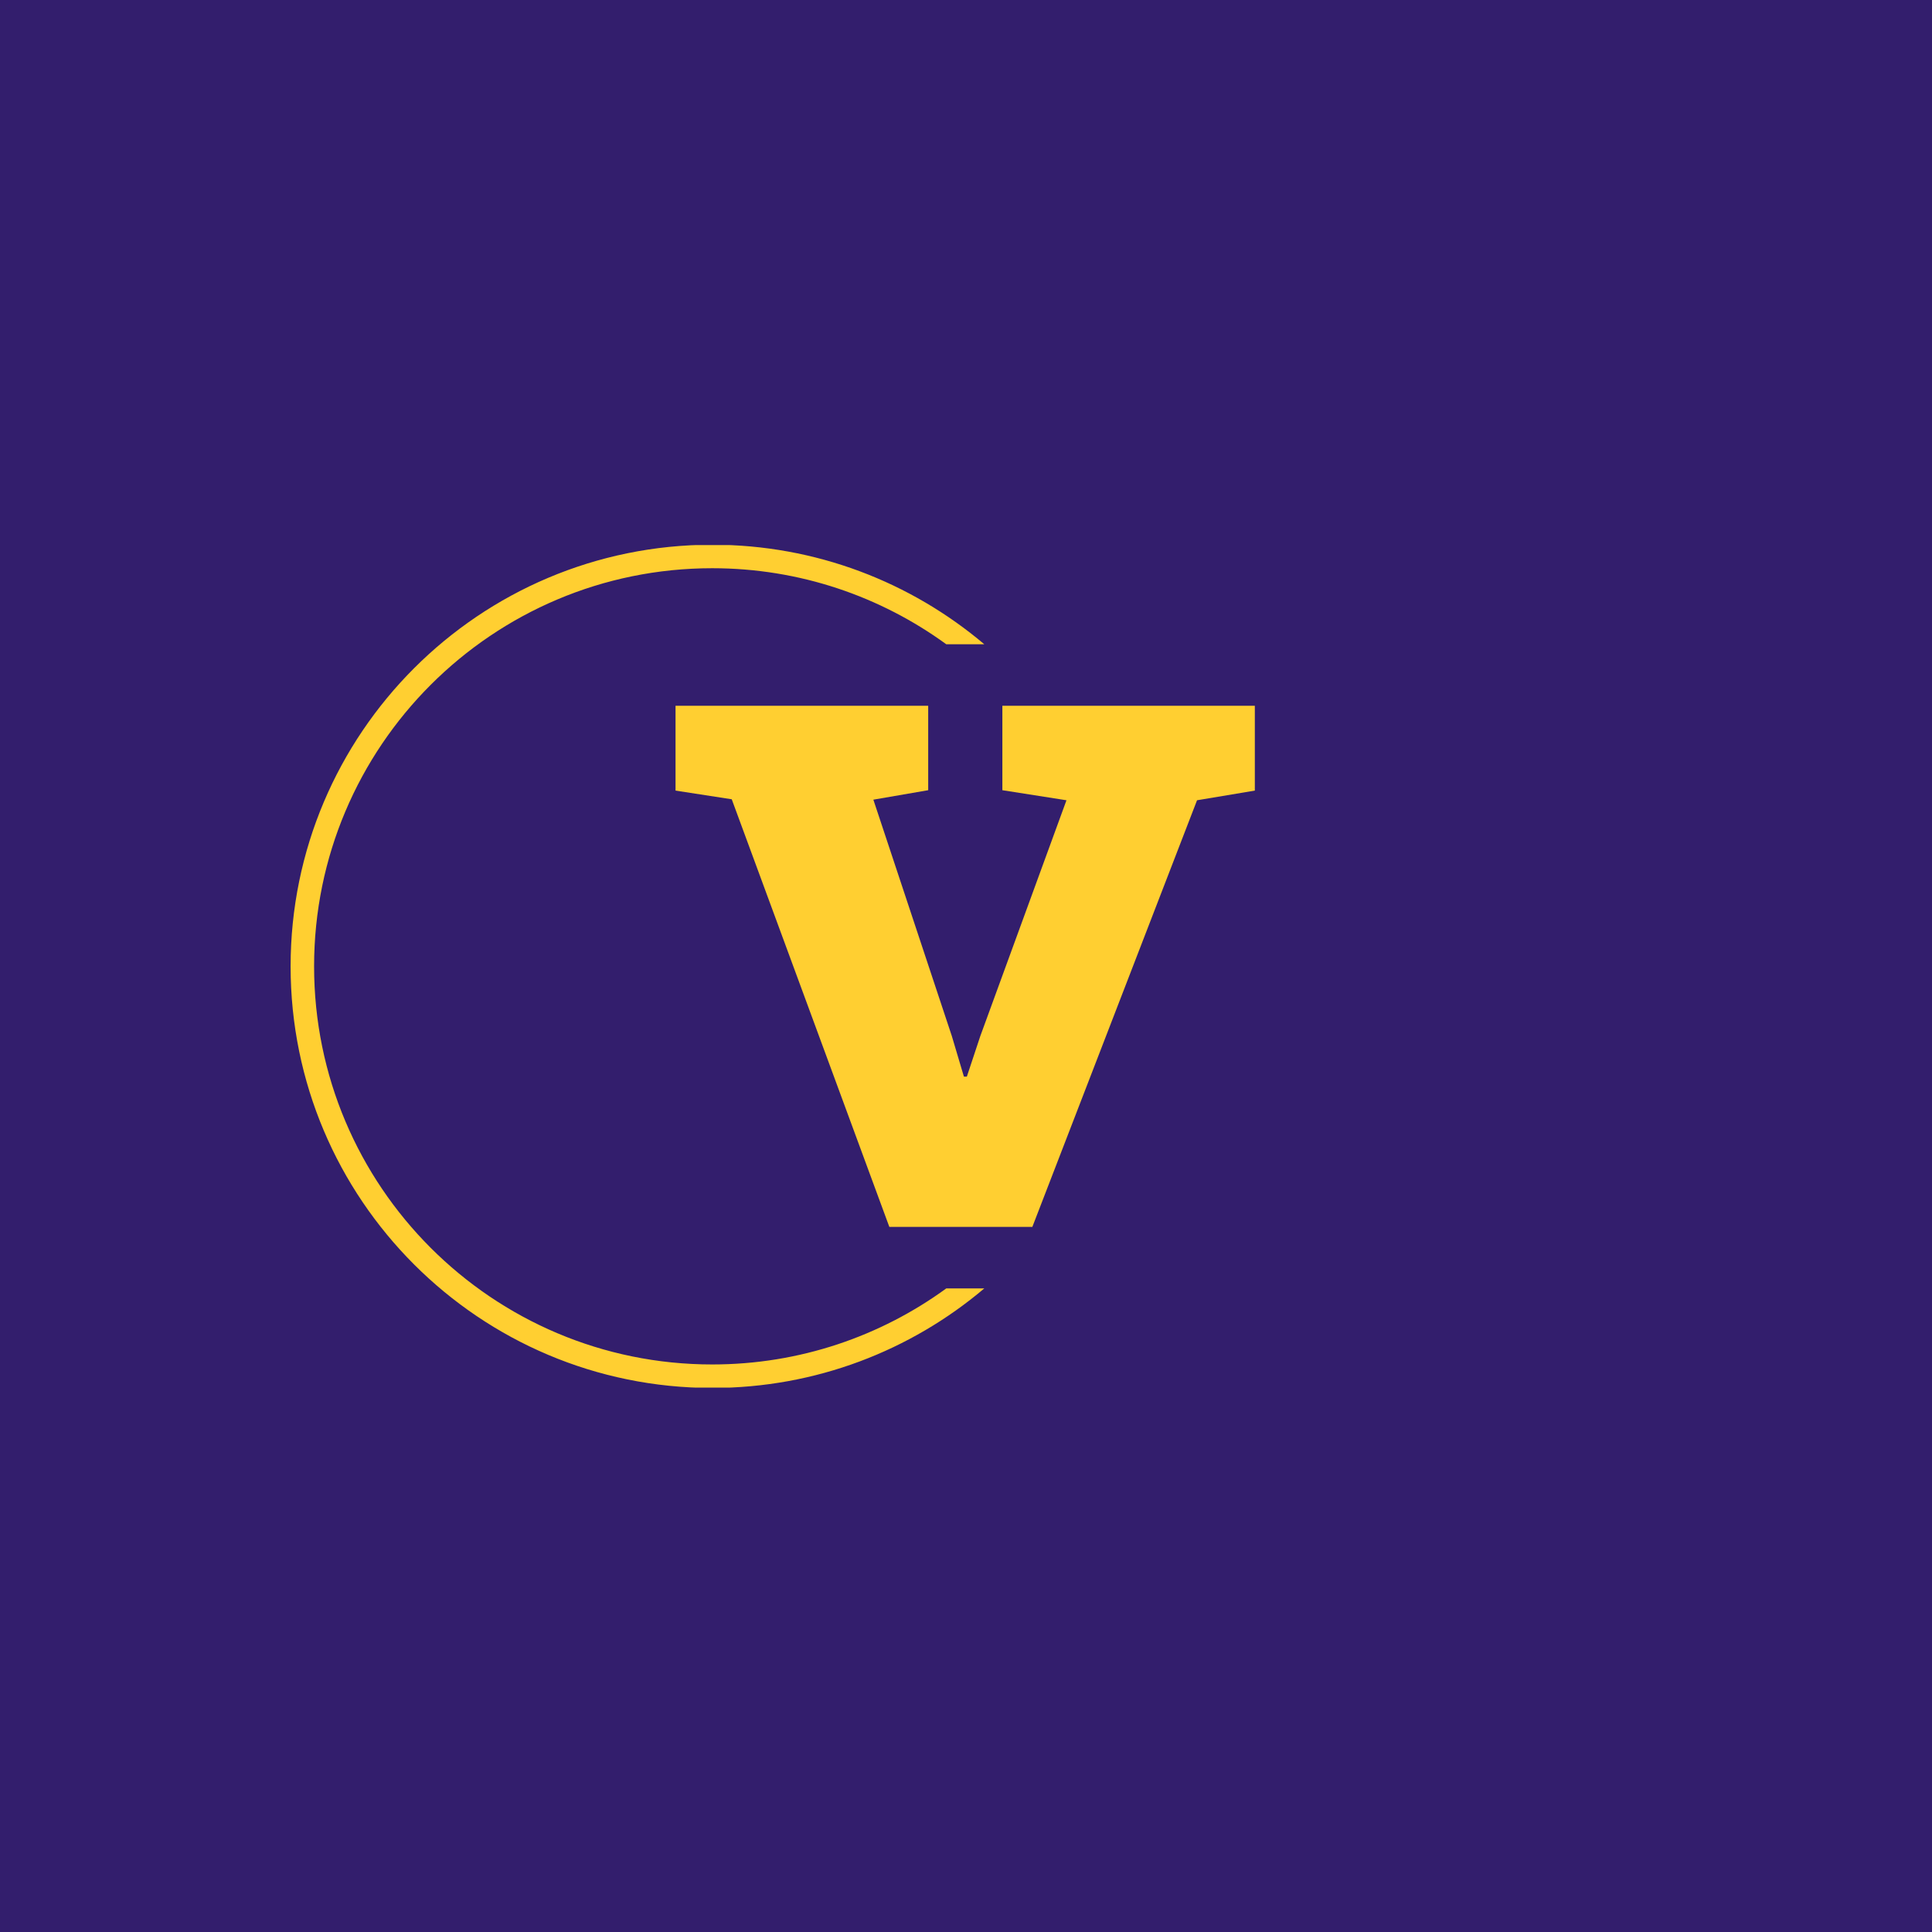
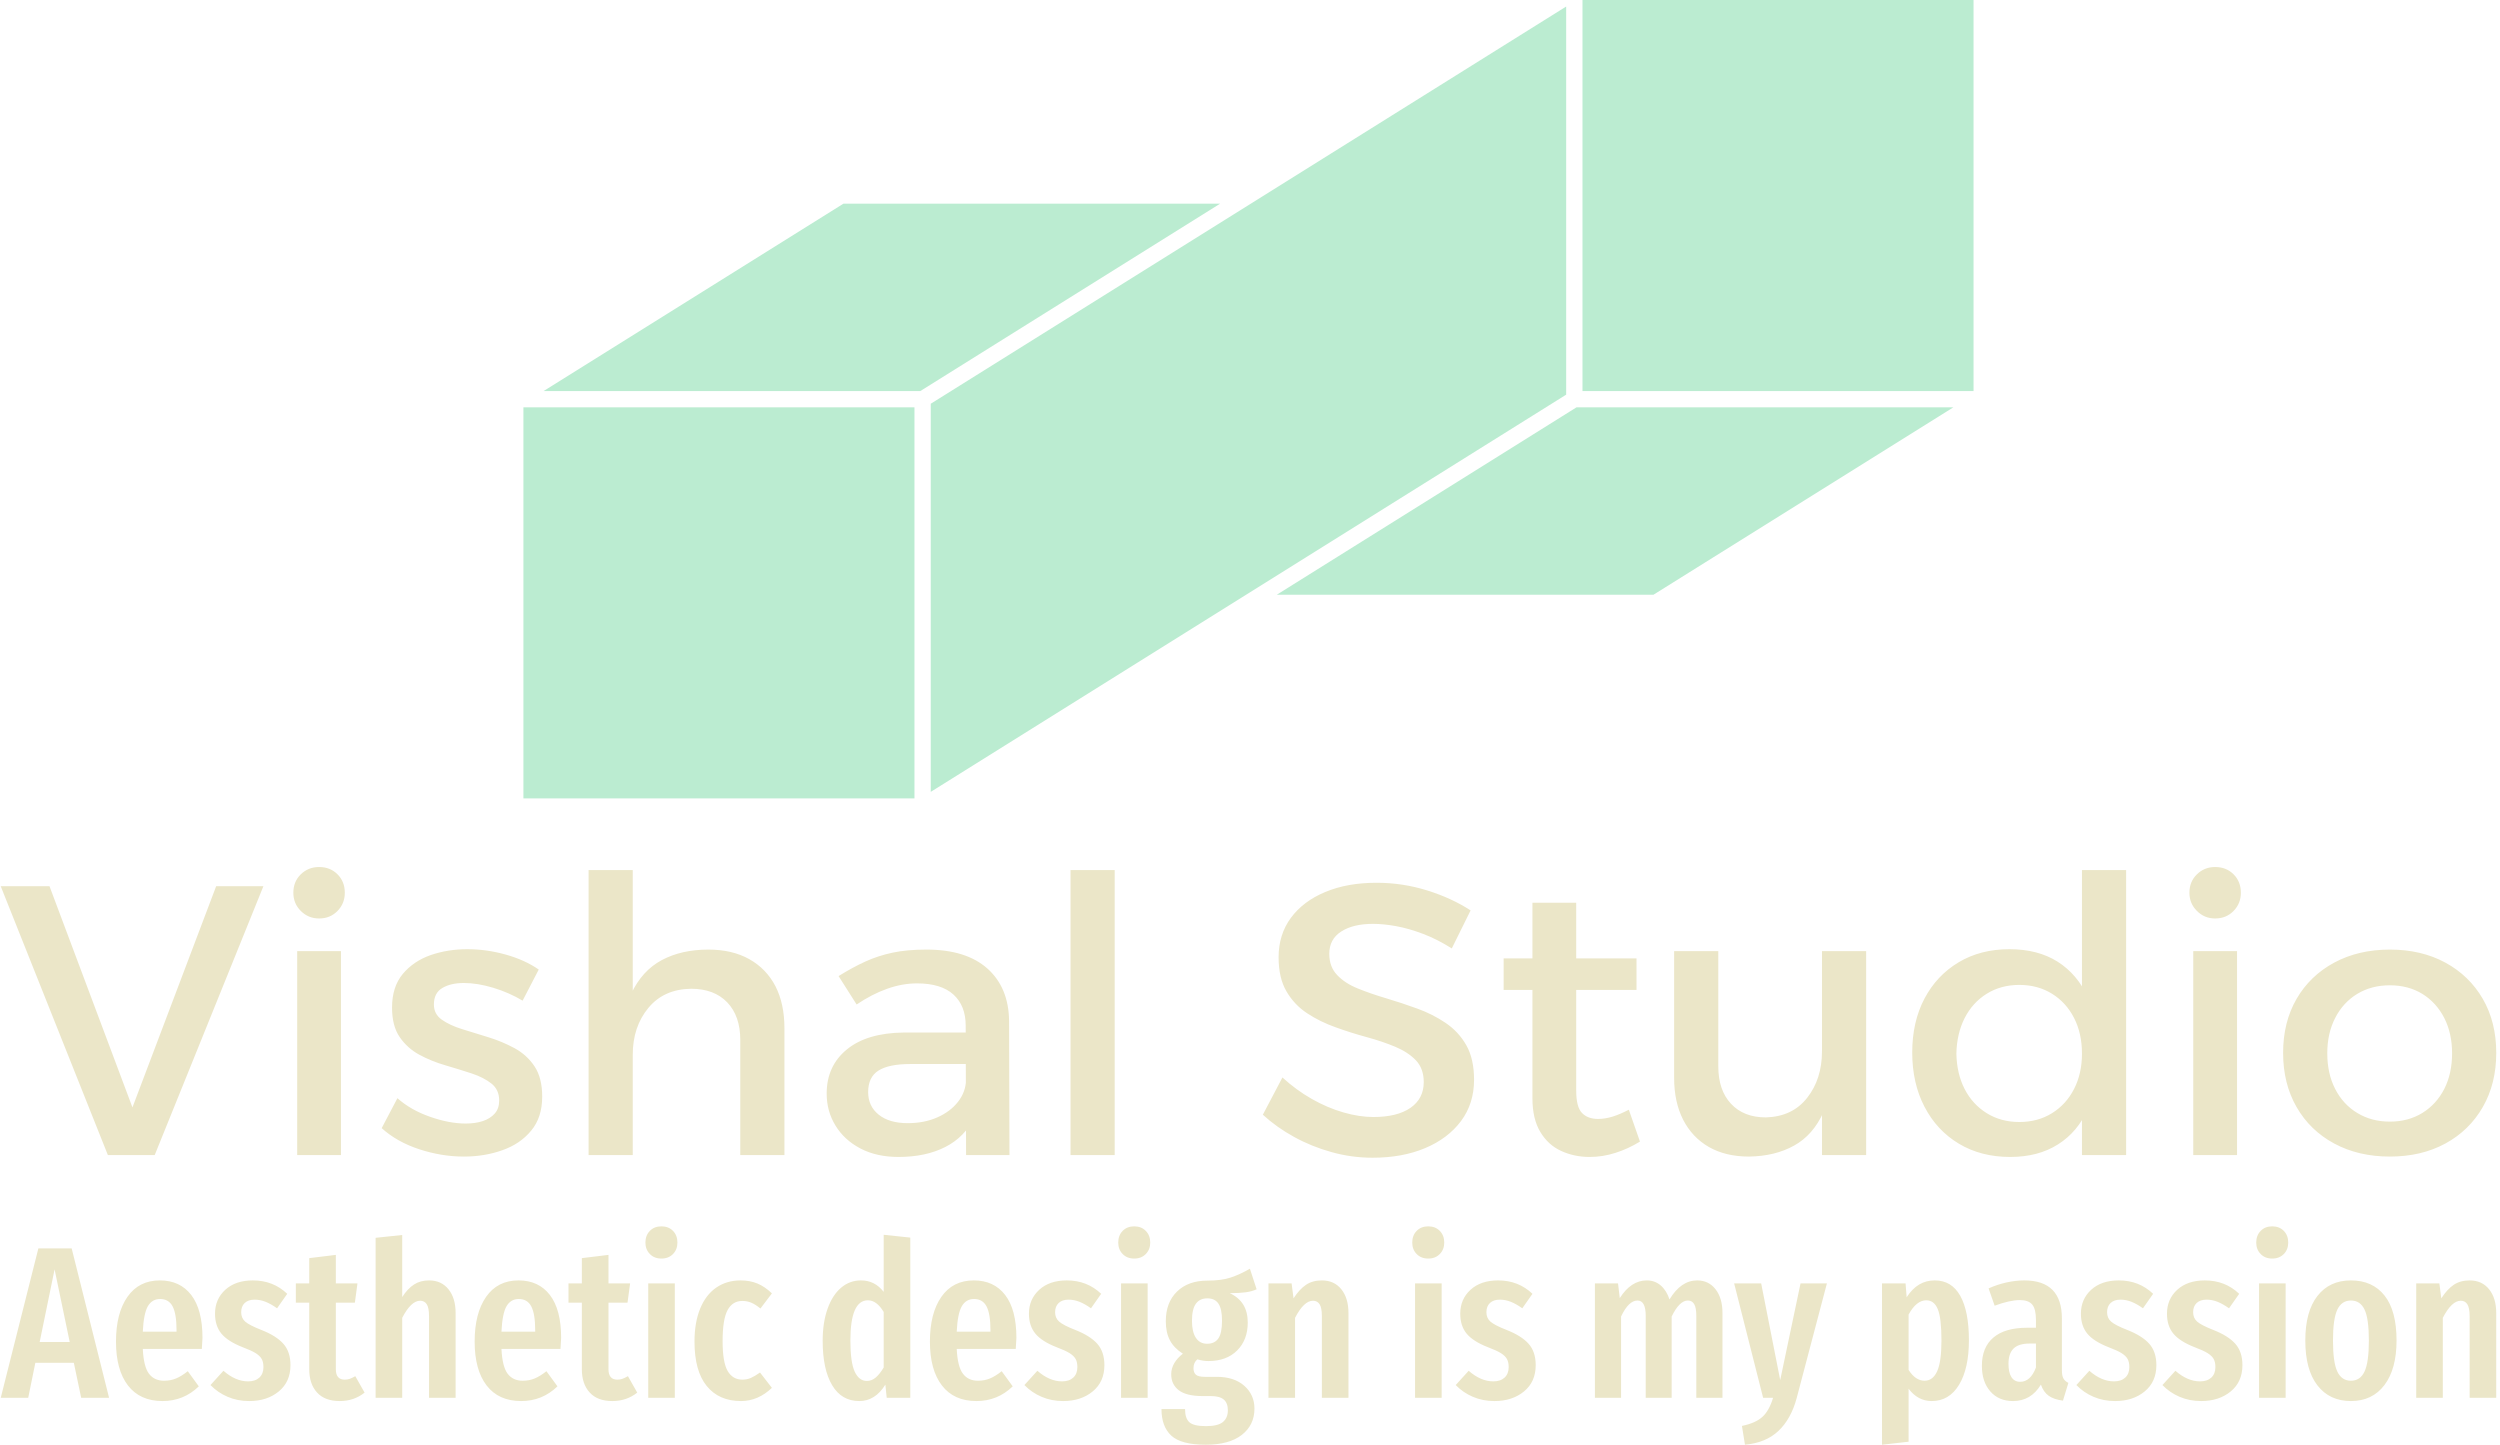
- <svg xmlns="http://www.w3.org/2000/svg" version="1.1" width="1000" height="1000" viewBox="0 0 1000 1000">
-   <rect width="1000" height="1000" fill="#331e6d" />
-   <g transform="matrix(0.7,0,0,0.7,149.5758,282.1266)">
-     <svg viewBox="0 0 396 247" data-background-color="#331e6d" preserveAspectRatio="xMidYMid meet" height="623" width="1000">
-       <g id="tight-bounds" transform="matrix(1,0,0,1,0.24,-0.1)">
-         <svg viewBox="0 0 395.52 247.2" height="247.2" width="395.52">
+ <svg xmlns="http://www.w3.org/2000/svg" version="1.1" width="1500" height="867" viewBox="0 0 1500 867">
+   <g transform="matrix(1,0,0,1,-0.9090909,-0.08227423)">
+     <svg viewBox="0 0 396 229" data-background-color="#561f01" preserveAspectRatio="xMidYMid meet" height="867" width="1500">
+       <g id="tight-bounds" transform="matrix(1,0,0,1,0.24,0.02173103)">
+         <svg viewBox="0 0 395.52 228.957" height="228.957" width="395.52">
          <g>
-             <svg />
-           </g>
-           <g>
-             <svg viewBox="0 0 395.52 247.2" height="247.2" width="395.52">
-               <g transform="matrix(1,0,0,1,112.8331,47.2152)">
-                 <svg viewBox="0 0 169.854 152.77" height="152.77" width="169.854">
-                   <g>
-                     <svg viewBox="0 0 169.854 152.77" height="152.77" width="169.854">
+             <svg viewBox="0 0 395.52 228.957" height="228.957" width="395.52">
+               <g transform="matrix(1,0,0,1,0,137.403)">
+                 <svg viewBox="0 0 395.52 91.554" height="91.554" width="395.52">
+                   <g id="textblocktransform">
+                     <svg viewBox="0 0 395.52 91.554" height="91.554" width="395.52" id="textblock">
                      <g>
-                         <svg viewBox="0 0 169.854 152.77" height="152.77" width="169.854">
-                           <g>
-                             <svg viewBox="0 0 169.854 152.77" height="152.77" width="169.854">
-                               <g id="textblocktransform">
-                                 <svg viewBox="0 0 169.854 152.77" height="152.77" width="169.854" id="textblock">
-                                   <g>
-                                     <svg viewBox="0 0 169.854 152.77" height="152.77" width="169.854">
-                                       <g transform="matrix(1,0,0,1,0,0)">
-                                         <svg width="169.854" viewBox="0.54 -26.42 29.37 26.42" height="152.77" data-palette-color="#ffcf31">
-                                           <path d="M18.63 0L11.38 0 3.39-21.68 0.54-22.12 0.54-26.42 13.35-26.42 13.35-22.14 10.57-21.66 14.55-9.67 15.16-7.62 15.31-7.62 15.99-9.67 20.36-21.63 17.11-22.14 17.11-26.42 29.91-26.42 29.91-22.12 26.98-21.63 18.63 0Z" opacity="1" transform="matrix(1,0,0,1,0,0)" fill="#ffcf31" class="undefined-text-0" data-fill-palette-color="primary" id="text-0" />
-                                         </svg>
-                                       </g>
-                                     </svg>
-                                   </g>
-                                 </svg>
-                               </g>
+                         <svg viewBox="0 0 395.52 46.07" height="46.07" width="395.52">
+                           <g transform="matrix(1,0,0,1,0,0)">
+                             <svg width="395.52" viewBox="0.15 -37.5 324.92 37.85" height="46.07" data-palette-color="#ebe6c8">
+                               <path d="M14.1 0L0.15-35 6.5-35 17.3-6.2 28.2-35 34.35-35 20.2 0 14.1 0ZM38.75 0L38.75-26.55 44.45-26.55 44.45 0 38.75 0ZM41.6-37.5L41.6-37.5Q43.05-37.5 44-36.55 44.95-35.6 44.95-34.15L44.95-34.15Q44.95-32.75 44-31.78 43.05-30.8 41.6-30.8L41.6-30.8Q40.2-30.8 39.22-31.78 38.25-32.75 38.25-34.15L38.25-34.15Q38.25-35.6 39.22-36.55 40.2-37.5 41.6-37.5ZM70.2-24.15L68.1-20.1Q66.35-21.15 64.27-21.78 62.2-22.4 60.45-22.4L60.45-22.4Q58.75-22.4 57.65-21.75 56.55-21.1 56.55-19.6L56.55-19.6Q56.55-18.35 57.57-17.63 58.6-16.9 60.2-16.4 61.8-15.9 63.6-15.35 65.4-14.8 67.02-13.93 68.65-13.05 69.65-11.55 70.65-10.05 70.65-7.6L70.65-7.6Q70.65-4.9 69.22-3.18 67.8-1.45 65.47-0.63 63.15 0.2 60.45 0.2L60.45 0.2Q57.55 0.2 54.65-0.75 51.75-1.7 49.75-3.5L49.75-3.5 51.8-7.4Q53.55-5.85 56.05-4.98 58.55-4.1 60.7-4.1L60.7-4.1Q61.95-4.1 62.92-4.42 63.9-4.75 64.47-5.4 65.05-6.05 65.05-7.1L65.05-7.1Q65.05-8.5 64.05-9.3 63.05-10.1 61.45-10.63 59.85-11.15 58.05-11.68 56.25-12.2 54.67-13.05 53.1-13.9 52.1-15.35 51.1-16.8 51.1-19.2L51.1-19.2Q51.1-21.9 52.5-23.58 53.9-25.25 56.12-26.03 58.35-26.8 60.9-26.8L60.9-26.8Q63.4-26.8 65.9-26.1 68.4-25.4 70.2-24.15L70.2-24.15ZM96.44 0L96.44-15Q96.44-18.1 94.74-19.88 93.04-21.65 90.04-21.65L90.04-21.65Q86.49-21.6 84.47-19.15 82.44-16.7 82.44-13.05L82.44-13.05 80.84-13.05Q80.84-18 82.24-21 83.64-24 86.22-25.38 88.79-26.75 92.29-26.75L92.29-26.75Q95.39-26.75 97.62-25.5 99.84-24.25 101.02-21.98 102.19-19.7 102.19-16.5L102.19-16.5 102.19 0 96.44 0ZM76.69 0L76.69-37.1 82.44-37.1 82.44 0 76.69 0ZM126.54-11.85L118.59-11.85Q115.79-11.85 114.44-11 113.09-10.15 113.09-8.2L113.09-8.2Q113.09-6.35 114.47-5.25 115.84-4.15 118.24-4.15L118.24-4.15Q120.39-4.15 122.09-4.9 123.79-5.65 124.79-6.93 125.79-8.2 125.84-9.8L125.84-9.8 126.94-4.95Q125.69-2.35 123.14-1.05 120.59 0.25 117.04 0.25L117.04 0.25Q114.19 0.25 112.09-0.85 109.99-1.95 108.84-3.83 107.69-5.7 107.69-8L107.69-8Q107.69-11.6 110.32-13.75 112.94-15.9 117.74-15.95L117.74-15.95 126.54-15.95 126.54-11.85ZM125.84 0L125.79-16.85Q125.79-19.45 124.19-20.9 122.59-22.35 119.44-22.35L119.44-22.35Q117.54-22.35 115.57-21.65 113.59-20.95 111.59-19.6L111.59-19.6 109.24-23.3Q111.09-24.45 112.74-25.2 114.39-25.95 116.27-26.35 118.14-26.75 120.69-26.75L120.69-26.75Q125.84-26.75 128.62-24.28 131.39-21.8 131.44-17.45L131.44-17.45 131.49 0 125.84 0ZM139.44 0L139.44-37.1 145.19-37.1 145.19 0 139.44 0ZM191.53-31.85L189.08-26.9Q187.18-28.1 185.33-28.8 183.48-29.5 181.83-29.8 180.18-30.1 178.83-30.1L178.83-30.1Q176.23-30.1 174.68-29.1 173.13-28.1 173.13-26.2L173.13-26.2Q173.13-24.5 174.16-23.43 175.18-22.35 176.86-21.68 178.53-21 180.56-20.4 182.58-19.8 184.58-19.07 186.58-18.35 188.28-17.2 189.98-16.05 190.98-14.28 191.98-12.5 191.98-9.8L191.98-9.8Q191.98-6.7 190.28-4.42 188.58-2.15 185.61-0.9 182.63 0.35 178.78 0.35L178.78 0.35Q176.03 0.35 173.43-0.38 170.83-1.1 168.56-2.35 166.28-3.6 164.48-5.25L164.48-5.25 167.03-10.1Q168.83-8.45 170.86-7.3 172.88-6.15 174.96-5.55 177.03-4.95 178.88-4.95L178.88-4.95Q181.98-4.95 183.71-6.15 185.43-7.35 185.43-9.5L185.43-9.5Q185.43-11.25 184.41-12.33 183.38-13.4 181.71-14.1 180.03-14.8 178.01-15.35 175.98-15.9 173.96-16.63 171.93-17.35 170.26-18.45 168.58-19.55 167.56-21.3 166.53-23.05 166.53-25.75L166.53-25.75Q166.53-28.7 168.13-30.88 169.73-33.05 172.61-34.25 175.48-35.45 179.28-35.45L179.28-35.45Q182.68-35.45 185.88-34.45 189.08-33.45 191.53-31.85L191.53-31.85ZM205.28-32.85L205.28-8.4Q205.28-6.25 206.03-5.48 206.78-4.7 208.13-4.7L208.13-4.7Q209.03-4.7 210.01-5 210.98-5.3 212.13-5.9L212.13-5.9 213.58-1.75Q212.03-0.8 210.38-0.28 208.73 0.25 207.03 0.25L207.03 0.25Q205.03 0.25 203.33-0.53 201.63-1.3 200.61-3 199.58-4.7 199.58-7.4L199.58-7.4 199.58-32.85 205.28-32.85ZM195.83-21.5L195.83-25.6 213.13-25.6 213.13-21.5 195.83-21.5ZM223.78-26.55L223.78-11.55Q223.78-8.45 225.43-6.68 227.08-4.9 229.98-4.9L229.98-4.9Q233.43-5 235.35-7.45 237.28-9.9 237.28-13.5L237.28-13.5 238.83-13.5Q238.83-8.6 237.48-5.6 236.13-2.6 233.65-1.23 231.18 0.15 227.78 0.2L227.78 0.2Q224.73 0.2 222.55-1.05 220.38-2.3 219.2-4.6 218.03-6.9 218.03-10.05L218.03-10.05 218.03-26.55 223.78-26.55ZM237.28 0L237.28-26.55 243.03-26.55 243.03 0 237.28 0ZM261.68-26.8L261.68-26.8Q265.38-26.8 267.95-25.18 270.53-23.55 271.9-20.53 273.28-17.5 273.23-13.3L273.23-13.3Q273.28-9.1 271.93-6.05 270.58-3 268-1.38 265.43 0.25 261.78 0.25L261.78 0.25Q257.98 0.25 255.1-1.48 252.23-3.2 250.63-6.28 249.03-9.35 249.03-13.35L249.03-13.35Q249.03-17.35 250.63-20.38 252.23-23.4 255.08-25.1 257.93-26.8 261.68-26.8ZM262.98-22.15L262.98-22.15Q260.58-22.15 258.73-21 256.88-19.85 255.85-17.82 254.83-15.8 254.78-13.2L254.78-13.2Q254.83-10.6 255.85-8.6 256.88-6.6 258.73-5.45 260.58-4.3 262.98-4.3L262.98-4.3Q265.38-4.3 267.23-5.45 269.08-6.6 270.1-8.6 271.13-10.6 271.13-13.2L271.13-13.2Q271.13-15.85 270.1-17.85 269.08-19.85 267.23-21 265.38-22.15 262.98-22.15ZM271.13 0L271.13-37.1 276.88-37.1 276.88 0 271.13 0ZM285.62 0L285.62-26.55 291.32-26.55 291.32 0 285.62 0ZM288.47-37.5L288.47-37.5Q289.92-37.5 290.87-36.55 291.82-35.6 291.82-34.15L291.82-34.15Q291.82-32.75 290.87-31.78 289.92-30.8 288.47-30.8L288.47-30.8Q287.07-30.8 286.1-31.78 285.12-32.75 285.12-34.15L285.12-34.15Q285.12-35.6 286.1-36.55 287.07-37.5 288.47-37.5ZM311.22-26.75L311.22-26.75Q315.32-26.75 318.45-25.05 321.57-23.35 323.32-20.33 325.07-17.3 325.07-13.3L325.07-13.3Q325.07-9.3 323.32-6.25 321.57-3.2 318.45-1.5 315.32 0.2 311.22 0.2L311.22 0.2Q307.12 0.2 303.97-1.5 300.82-3.2 299.07-6.25 297.32-9.3 297.32-13.3L297.32-13.3Q297.32-17.3 299.07-20.33 300.82-23.35 303.97-25.05 307.12-26.75 311.22-26.75ZM311.22-22.1L311.22-22.1Q308.82-22.1 306.97-20.98 305.12-19.85 304.1-17.85 303.07-15.85 303.07-13.25L303.07-13.25Q303.07-10.6 304.1-8.6 305.12-6.6 306.97-5.48 308.82-4.35 311.22-4.35L311.22-4.35Q313.62-4.35 315.45-5.48 317.27-6.6 318.3-8.6 319.32-10.6 319.32-13.25L319.32-13.25Q319.32-15.85 318.3-17.85 317.27-19.85 315.45-20.98 313.62-22.1 311.22-22.1Z" opacity="1" transform="matrix(1,0,0,1,0,0)" fill="#ebe6c8" class="wordmark-text-0" data-fill-palette-color="primary" id="text-0" />
+                             </svg>
+                           </g>
+                         </svg>
+                       </g>
+                       <g transform="matrix(1,0,0,1,0,56.94597)">
+                         <svg viewBox="0 0 395.52 34.608" height="34.608" width="395.52">
+                           <g transform="matrix(1,0,0,1,0,0)">
+                             <svg width="395.52" viewBox="-0.1 -39.65 577.08 50.5" height="34.608" data-palette-color="#ebe6c8">
+                               <path d="M24.95 0L18.5 0 16.8-8.1 7.9-8.1 6.25 0-0.1 0 8.6-34.55 16.3-34.55 24.95 0ZM12.35-29.7L8.9-12.9 15.85-12.9 12.35-29.7ZM46.55-13.85Q46.55-13.4 46.4-11.3L46.4-11.3 32.75-11.3Q32.95-7.2 34.17-5.58 35.4-3.95 37.65-3.95L37.65-3.95Q39.2-3.95 40.45-4.48 41.7-5 43.15-6.15L43.15-6.15 45.7-2.65Q42.2 0.75 37.3 0.75L37.3 0.75Q32.1 0.75 29.32-2.85 26.55-6.45 26.55-13L26.55-13Q26.55-19.55 29.2-23.35 31.85-27.15 36.7-27.15L36.7-27.15Q41.35-27.15 43.95-23.78 46.55-20.4 46.55-13.85L46.55-13.85ZM40.55-15.3L40.55-15.65Q40.55-19.4 39.65-21.13 38.75-22.85 36.75-22.85L36.75-22.85Q34.9-22.85 33.92-21.18 32.95-19.5 32.75-15.3L32.75-15.3 40.55-15.3ZM58.2-27.15Q62.9-27.15 66.15-24.05L66.15-24.05 63.8-20.7Q62.4-21.7 61.15-22.2 59.9-22.7 58.6-22.7L58.6-22.7Q57.15-22.7 56.32-21.93 55.5-21.15 55.5-19.8L55.5-19.8Q55.5-18.45 56.42-17.63 57.35-16.8 60.15-15.7L60.15-15.7Q63.6-14.35 65.25-12.5 66.9-10.65 66.9-7.55L66.9-7.55Q66.9-3.7 64.2-1.48 61.5 0.75 57.35 0.75L57.35 0.75Q54.65 0.75 52.37-0.23 50.1-1.2 48.4-2.95L48.4-2.95 51.4-6.25Q54.2-3.8 57.1-3.8L57.1-3.8Q58.75-3.8 59.7-4.67 60.65-5.55 60.65-7.1L60.65-7.1Q60.65-8.25 60.25-8.97 59.85-9.7 58.85-10.33 57.85-10.95 55.85-11.7L55.85-11.7Q52.4-13.05 50.92-14.85 49.45-16.65 49.45-19.45L49.45-19.45Q49.45-22.8 51.82-24.98 54.2-27.15 58.2-27.15L58.2-27.15ZM81.89-5L84.04-1.2Q81.59 0.75 78.29 0.75L78.29 0.75Q74.84 0.75 73.04-1.23 71.24-3.2 71.24-6.6L71.24-6.6 71.24-22 68.14-22 68.14-26.45 71.24-26.45 71.24-32.3 77.39-33.05 77.39-26.45 82.39-26.45 81.79-22 77.39-22 77.39-6.6Q77.39-4.2 79.44-4.2L79.44-4.2Q80.09-4.2 80.59-4.38 81.09-4.55 81.89-5L81.89-5ZM98.94-27.15Q101.79-27.15 103.44-25.1 105.09-23.05 105.09-19.6L105.09-19.6 105.09 0 98.94 0 98.94-18.9Q98.94-20.8 98.42-21.63 97.89-22.45 96.89-22.45L96.89-22.45Q94.79-22.45 92.74-18.5L92.74-18.5 92.74 0 86.59 0 86.59-37 92.74-37.65 92.74-23.3Q93.99-25.25 95.47-26.2 96.94-27.15 98.94-27.15L98.94-27.15ZM129.49-13.85Q129.49-13.4 129.34-11.3L129.34-11.3 115.69-11.3Q115.89-7.2 117.11-5.58 118.34-3.95 120.59-3.95L120.59-3.95Q122.14-3.95 123.39-4.48 124.64-5 126.09-6.15L126.09-6.15 128.64-2.65Q125.14 0.75 120.24 0.75L120.24 0.75Q115.04 0.75 112.26-2.85 109.49-6.45 109.49-13L109.49-13Q109.49-19.55 112.14-23.35 114.79-27.15 119.64-27.15L119.64-27.15Q124.29-27.15 126.89-23.78 129.49-20.4 129.49-13.85L129.49-13.85ZM123.49-15.3L123.49-15.65Q123.49-19.4 122.59-21.13 121.69-22.85 119.69-22.85L119.69-22.85Q117.84-22.85 116.86-21.18 115.89-19.5 115.69-15.3L115.69-15.3 123.49-15.3ZM144.94-5L147.09-1.2Q144.63 0.75 141.34 0.75L141.34 0.75Q137.88 0.75 136.09-1.23 134.28-3.2 134.28-6.6L134.28-6.6 134.28-22 131.19-22 131.19-26.45 134.28-26.45 134.28-32.3 140.44-33.05 140.44-26.45 145.44-26.45 144.84-22 140.44-22 140.44-6.6Q140.44-4.2 142.49-4.2L142.49-4.2Q143.13-4.2 143.63-4.38 144.13-4.55 144.94-5L144.94-5ZM149.63-26.45L155.78-26.45 155.78 0 149.63 0 149.63-26.45ZM152.68-39.65Q154.33-39.65 155.36-38.6 156.38-37.55 156.38-35.9L156.38-35.9Q156.38-34.3 155.36-33.25 154.33-32.2 152.68-32.2L152.68-32.2Q151.03-32.2 150.01-33.25 148.98-34.3 148.98-35.9L148.98-35.9Q148.98-37.55 150.01-38.6 151.03-39.65 152.68-39.65L152.68-39.65ZM170.98-27.15Q173.13-27.15 174.88-26.43 176.63-25.7 178.23-24.15L178.23-24.15 175.58-20.65Q174.48-21.55 173.5-21.98 172.53-22.4 171.38-22.4L171.38-22.4Q169.13-22.4 167.98-20.28 166.83-18.15 166.83-13.1L166.83-13.1Q166.83-8.2 168-6.2 169.18-4.2 171.38-4.2L171.38-4.2Q172.48-4.2 173.38-4.6 174.28-5 175.48-5.85L175.48-5.85 178.23-2.3Q175.03 0.75 171.08 0.75L171.08 0.75Q165.98 0.75 163.16-2.73 160.33-6.2 160.33-13L160.33-13Q160.33-17.4 161.63-20.6 162.93-23.8 165.35-25.48 167.78-27.15 170.98-27.15L170.98-27.15ZM204.08-37.7L210.23-37.05 210.23 0 204.78 0 204.47-3.05Q202.13 0.75 198.43 0.75L198.43 0.75Q194.33 0.75 192.15-2.93 189.97-6.6 189.97-13.2L189.97-13.2Q189.97-17.4 191.1-20.58 192.22-23.75 194.22-25.45 196.22-27.15 198.83-27.15L198.83-27.15Q202.03-27.15 204.08-24.5L204.08-24.5 204.08-37.7ZM200.18-3.9Q201.33-3.9 202.25-4.7 203.18-5.5 204.08-7L204.08-7 204.08-19.85Q202.47-22.55 200.43-22.55L200.43-22.55Q196.38-22.55 196.38-13.25L196.38-13.25Q196.38-8.2 197.38-6.05 198.38-3.9 200.18-3.9L200.18-3.9ZM234.77-13.85Q234.77-13.4 234.62-11.3L234.62-11.3 220.97-11.3Q221.17-7.2 222.4-5.58 223.62-3.95 225.87-3.95L225.87-3.95Q227.42-3.95 228.67-4.48 229.92-5 231.37-6.15L231.37-6.15 233.92-2.65Q230.42 0.75 225.52 0.75L225.52 0.75Q220.32 0.75 217.55-2.85 214.77-6.45 214.77-13L214.77-13Q214.77-19.55 217.42-23.35 220.07-27.15 224.92-27.15L224.92-27.15Q229.57-27.15 232.17-23.78 234.77-20.4 234.77-13.85L234.77-13.85ZM228.77-15.3L228.77-15.65Q228.77-19.4 227.87-21.13 226.97-22.85 224.97-22.85L224.97-22.85Q223.12-22.85 222.15-21.18 221.17-19.5 220.97-15.3L220.97-15.3 228.77-15.3ZM246.42-27.15Q251.12-27.15 254.37-24.05L254.37-24.05 252.02-20.7Q250.62-21.7 249.37-22.2 248.12-22.7 246.82-22.7L246.82-22.7Q245.37-22.7 244.55-21.93 243.72-21.15 243.72-19.8L243.72-19.8Q243.72-18.45 244.65-17.63 245.57-16.8 248.37-15.7L248.37-15.7Q251.82-14.35 253.47-12.5 255.12-10.65 255.12-7.55L255.12-7.55Q255.12-3.7 252.42-1.48 249.72 0.75 245.57 0.75L245.57 0.75Q242.87 0.75 240.6-0.23 238.32-1.2 236.62-2.95L236.62-2.95 239.62-6.25Q242.42-3.8 245.32-3.8L245.32-3.8Q246.97-3.8 247.92-4.67 248.87-5.55 248.87-7.1L248.87-7.1Q248.87-8.25 248.47-8.97 248.07-9.7 247.07-10.33 246.07-10.95 244.07-11.7L244.07-11.7Q240.62-13.05 239.15-14.85 237.67-16.65 237.67-19.45L237.67-19.45Q237.67-22.8 240.05-24.98 242.42-27.15 246.42-27.15L246.42-27.15ZM258.97-26.45L265.12-26.45 265.12 0 258.97 0 258.97-26.45ZM262.02-39.65Q263.67-39.65 264.69-38.6 265.72-37.55 265.72-35.9L265.72-35.9Q265.72-34.3 264.69-33.25 263.67-32.2 262.02-32.2L262.02-32.2Q260.37-32.2 259.34-33.25 258.32-34.3 258.32-35.9L258.32-35.9Q258.32-37.55 259.34-38.6 260.37-39.65 262.02-39.65L262.02-39.65ZM288.77-29.85L290.32-25.1Q289.27-24.6 287.79-24.4 286.32-24.2 284.12-24.2L284.12-24.2Q286.22-23.2 287.24-21.53 288.27-19.85 288.27-17.4L288.27-17.4Q288.27-13.4 285.82-10.95 283.37-8.5 279.17-8.5L279.17-8.5Q277.92-8.5 276.62-8.9L276.62-8.9Q275.72-8.15 275.72-6.85L275.72-6.85Q275.72-5.85 276.27-5.35 276.82-4.85 278.32-4.85L278.32-4.85 281.12-4.85Q285.12-4.85 287.47-2.78 289.82-0.7 289.82 2.5L289.82 2.5Q289.82 6.3 286.89 8.58 283.97 10.85 278.57 10.85L278.57 10.85Q272.87 10.85 270.59 8.75 268.32 6.65 268.32 2.6L268.32 2.6 273.77 2.6Q273.77 4.75 274.77 5.65 275.77 6.55 278.62 6.55L278.62 6.55Q281.37 6.55 282.52 5.6 283.67 4.65 283.67 2.9L283.67 2.9Q283.67 1.2 282.72 0.4 281.77-0.4 279.77-0.4L279.77-0.4 277.87-0.4Q274.07-0.4 272.32-1.75 270.57-3.1 270.57-5.45L270.57-5.45Q270.57-6.8 271.29-8.03 272.02-9.25 273.27-10.2L273.27-10.2Q271.22-11.5 270.27-13.3 269.32-15.1 269.32-17.7L269.32-17.7Q269.32-22.05 271.92-24.58 274.52-27.1 278.92-27.1L278.92-27.1Q282.17-27.1 284.29-27.8 286.42-28.5 288.77-29.85L288.77-29.85ZM278.92-23Q277.17-23 276.27-21.75 275.37-20.5 275.37-17.8L275.37-17.8Q275.37-15.25 276.27-13.88 277.17-12.5 278.87-12.5L278.87-12.5Q280.62-12.5 281.47-13.73 282.32-14.95 282.32-17.85L282.32-17.85Q282.32-20.55 281.49-21.78 280.67-23 278.92-23L278.92-23ZM305.41-27.15Q308.26-27.15 309.91-25.1 311.56-23.05 311.56-19.6L311.56-19.6 311.56 0 305.41 0 305.41-18.9Q305.41-20.8 304.89-21.63 304.36-22.45 303.36-22.45L303.36-22.45Q301.26-22.45 299.21-18.5L299.21-18.5 299.21 0 293.06 0 293.06-26.45 298.41-26.45 298.86-23Q300.21-25.1 301.74-26.13 303.26-27.15 305.41-27.15L305.41-27.15ZM326.96-26.45L333.11-26.45 333.11 0 326.96 0 326.96-26.45ZM330.01-39.65Q331.66-39.65 332.68-38.6 333.71-37.55 333.71-35.9L333.71-35.9Q333.71-34.3 332.68-33.25 331.66-32.2 330.01-32.2L330.01-32.2Q328.36-32.2 327.33-33.25 326.31-34.3 326.31-35.9L326.31-35.9Q326.31-37.55 327.33-38.6 328.36-39.65 330.01-39.65L330.01-39.65ZM346.16-27.15Q350.86-27.15 354.11-24.05L354.11-24.05 351.76-20.7Q350.36-21.7 349.11-22.2 347.86-22.7 346.56-22.7L346.56-22.7Q345.11-22.7 344.28-21.93 343.46-21.15 343.46-19.8L343.46-19.8Q343.46-18.45 344.38-17.63 345.31-16.8 348.11-15.7L348.11-15.7Q351.56-14.35 353.21-12.5 354.86-10.65 354.86-7.55L354.86-7.55Q354.86-3.7 352.16-1.48 349.46 0.75 345.31 0.75L345.31 0.75Q342.61 0.75 340.33-0.23 338.06-1.2 336.36-2.95L336.36-2.95 339.36-6.25Q342.16-3.8 345.06-3.8L345.06-3.8Q346.71-3.8 347.66-4.67 348.61-5.55 348.61-7.1L348.61-7.1Q348.61-8.25 348.21-8.97 347.81-9.7 346.81-10.33 345.81-10.95 343.81-11.7L343.81-11.7Q340.36-13.05 338.88-14.85 337.41-16.65 337.41-19.45L337.41-19.45Q337.41-22.8 339.78-24.98 342.16-27.15 346.16-27.15L346.16-27.15ZM392.2-27.15Q394.85-27.15 396.45-25.1 398.05-23.05 398.05-19.6L398.05-19.6 398.05 0 392 0 392-18.95Q392-20.85 391.5-21.68 391-22.5 390.05-22.5L390.05-22.5Q388.1-22.5 386.3-18.8L386.3-18.8 386.3 0 380.3 0 380.3-18.95Q380.3-22.5 378.4-22.5L378.4-22.5Q376.35-22.5 374.6-18.8L374.6-18.8 374.6 0 368.55 0 368.55-26.45 373.9-26.45 374.3-23.05Q376.9-27.15 380.55-27.15L380.55-27.15Q382.4-27.15 383.75-26 385.1-24.85 385.8-22.75L385.8-22.75Q388.45-27.15 392.2-27.15L392.2-27.15ZM422.2-26.45L415.2 0.1Q413.9 4.9 411 7.65 408.1 10.4 403.25 10.85L403.25 10.85 402.55 6.5Q405.7 5.85 407.27 4.42 408.85 3 409.75 0L409.75 0 407.45 0 400.75-26.45 407-26.45 411.4-4.1 416.1-26.45 422.2-26.45ZM447.14-27.15Q451.04-27.15 453.04-23.58 455.04-20 455.04-13.3L455.04-13.3Q455.04-6.8 452.77-3.03 450.49 0.75 446.44 0.75L446.44 0.75Q443.24 0.75 441.09-2.1L441.09-2.1 441.09 10.15 434.94 10.85 434.94-26.45 440.39-26.45 440.64-23.25Q441.94-25.25 443.54-26.2 445.14-27.15 447.14-27.15L447.14-27.15ZM444.79-3.95Q446.69-3.95 447.69-6.13 448.69-8.3 448.69-13.25L448.69-13.25Q448.69-18.45 447.84-20.5 446.99-22.55 445.19-22.55L445.19-22.55Q442.89-22.55 441.09-19.25L441.09-19.25 441.09-6.45Q442.69-3.95 444.79-3.95L444.79-3.95ZM476.54-6.4Q476.54-5.1 476.89-4.48 477.24-3.85 478.04-3.45L478.04-3.45 476.79 0.65Q474.74 0.4 473.52-0.45 472.29-1.3 471.69-3.05L471.69-3.05Q469.39 0.75 465.24 0.75L465.24 0.75Q461.94 0.75 459.99-1.48 458.04-3.7 458.04-7.4L458.04-7.4Q458.04-11.7 460.72-13.95 463.39-16.2 468.49-16.2L468.49-16.2 470.54-16.2 470.54-18.05Q470.54-20.55 469.67-21.58 468.79-22.6 466.84-22.6L466.84-22.6Q464.49-22.6 460.99-21.3L460.99-21.3 459.59-25.3Q461.59-26.2 463.74-26.68 465.89-27.15 467.84-27.15L467.84-27.15Q476.54-27.15 476.54-18.35L476.54-18.35 476.54-6.4ZM466.89-3.7Q469.29-3.7 470.54-7L470.54-7 470.54-12.55 469.09-12.55Q466.54-12.55 465.37-11.4 464.19-10.25 464.19-7.85L464.19-7.85Q464.19-5.8 464.89-4.75 465.59-3.7 466.89-3.7L466.89-3.7ZM489.69-27.15Q494.39-27.15 497.64-24.05L497.64-24.05 495.29-20.7Q493.89-21.7 492.64-22.2 491.39-22.7 490.09-22.7L490.09-22.7Q488.64-22.7 487.81-21.93 486.99-21.15 486.99-19.8L486.99-19.8Q486.99-18.45 487.91-17.63 488.84-16.8 491.64-15.7L491.64-15.7Q495.09-14.35 496.74-12.5 498.39-10.65 498.39-7.55L498.39-7.55Q498.39-3.7 495.69-1.48 492.99 0.75 488.84 0.75L488.84 0.75Q486.14 0.75 483.86-0.23 481.59-1.2 479.89-2.95L479.89-2.95 482.89-6.25Q485.69-3.8 488.59-3.8L488.59-3.8Q490.24-3.8 491.19-4.67 492.14-5.55 492.14-7.1L492.14-7.1Q492.14-8.25 491.74-8.97 491.34-9.7 490.34-10.33 489.34-10.95 487.34-11.7L487.34-11.7Q483.89-13.05 482.41-14.85 480.94-16.65 480.94-19.45L480.94-19.45Q480.94-22.8 483.31-24.98 485.69-27.15 489.69-27.15L489.69-27.15ZM509.59-27.15Q514.29-27.15 517.54-24.05L517.54-24.05 515.19-20.7Q513.79-21.7 512.54-22.2 511.29-22.7 509.99-22.7L509.99-22.7Q508.54-22.7 507.71-21.93 506.89-21.15 506.89-19.8L506.89-19.8Q506.89-18.45 507.81-17.63 508.74-16.8 511.54-15.7L511.54-15.7Q514.99-14.35 516.64-12.5 518.29-10.65 518.29-7.55L518.29-7.55Q518.29-3.7 515.59-1.48 512.89 0.75 508.74 0.75L508.74 0.75Q506.04 0.75 503.76-0.23 501.49-1.2 499.79-2.95L499.79-2.95 502.79-6.25Q505.59-3.8 508.49-3.8L508.49-3.8Q510.14-3.8 511.09-4.67 512.04-5.55 512.04-7.1L512.04-7.1Q512.04-8.25 511.64-8.97 511.24-9.7 510.24-10.33 509.24-10.95 507.24-11.7L507.24-11.7Q503.79-13.05 502.31-14.85 500.84-16.65 500.84-19.45L500.84-19.45Q500.84-22.8 503.21-24.98 505.59-27.15 509.59-27.15L509.59-27.15ZM522.13-26.45L528.28-26.45 528.28 0 522.13 0 522.13-26.45ZM525.18-39.65Q526.83-39.65 527.86-38.6 528.88-37.55 528.88-35.9L528.88-35.9Q528.88-34.3 527.86-33.25 526.83-32.2 525.18-32.2L525.18-32.2Q523.53-32.2 522.51-33.25 521.48-34.3 521.48-35.9L521.48-35.9Q521.48-37.55 522.51-38.6 523.53-39.65 525.18-39.65L525.18-39.65ZM543.38-27.15Q548.38-27.15 551.15-23.65 553.93-20.15 553.93-13.25L553.93-13.25Q553.93-6.65 551.13-2.95 548.33 0.75 543.38 0.75L543.38 0.75Q538.43 0.75 535.63-2.88 532.83-6.5 532.83-13.25L532.83-13.25Q532.83-19.95 535.63-23.55 538.43-27.15 543.38-27.15L543.38-27.15ZM543.38-22.5Q541.23-22.5 540.23-20.38 539.23-18.25 539.23-13.25L539.23-13.25Q539.23-8.2 540.23-6.08 541.23-3.95 543.38-3.95L543.38-3.95Q545.53-3.95 546.53-6.08 547.53-8.2 547.53-13.25L547.53-13.25Q547.53-18.3 546.53-20.4 545.53-22.5 543.38-22.5L543.38-22.5ZM570.83-27.15Q573.68-27.15 575.33-25.1 576.98-23.05 576.98-19.6L576.98-19.6 576.98 0 570.83 0 570.83-18.9Q570.83-20.8 570.3-21.63 569.78-22.45 568.78-22.45L568.78-22.45Q566.68-22.45 564.63-18.5L564.63-18.5 564.63 0 558.48 0 558.48-26.45 563.83-26.45 564.28-23Q565.63-25.1 567.15-26.13 568.68-27.15 570.83-27.15L570.83-27.15Z" opacity="1" transform="matrix(1,0,0,1,0,0)" fill="#ebe6c8" class="slogan-text-1" data-fill-palette-color="secondary" id="text-1" />
                            </svg>
                          </g>
                        </svg>
                      </g>
                    </svg>
                  </g>
                </svg>
              </g>
-               <g>
-                 <path d="M0 123.6c0-68.262 55.338-123.6 123.6-123.6 30.402 0 58.24 10.976 79.768 29.183l-11.147 0c-19.26-14.022-42.974-22.294-68.621-22.295-64.458 0-116.712 52.254-116.712 116.712 0 64.458 52.254 116.712 116.712 116.712 25.647 0 49.361-8.272 68.621-22.295l11.147 0c-21.528 18.206-49.366 29.183-79.768 29.183-68.262 0-123.6-55.338-123.6-123.6z" fill="#ffcf31" stroke="transparent" data-fill-palette-color="tertiary" />
+               <g transform="matrix(1,0,0,1,82.85284,0)">
+                 <svg viewBox="0 0 229.814 126.527" height="126.527" width="229.814">
+                   <g>
+                     <svg version="1.1" x="0" y="0" viewBox="1.39 20.99 87.22 48.02" enable-background="new 0 0 90 90" xml:space="preserve" height="126.527" width="229.814" class="icon-icon-0" data-fill-palette-color="accent" id="icon-0">
+                       <rect x="1.39" y="45.49" width="23.52" height="23.52" fill="#bbecd1" data-fill-palette-color="accent" />
+                       <polygon points="43.294,33.24 25.263,44.51 2.604,44.51 20.638,33.24 " fill="#bbecd1" data-fill-palette-color="accent" />
+                       <polygon points="64.108,44.727 25.89,68.617 25.89,45.273 64.108,21.382 " fill="#bbecd1" data-fill-palette-color="accent" />
+                       <polygon points="64.728,45.49 87.394,45.49 69.36,56.76 46.704,56.76 " fill="#bbecd1" data-fill-palette-color="accent" />
+                       <rect x="65.089" y="20.99" width="23.521" height="23.52" fill="#bbecd1" data-fill-palette-color="accent" />
+                     </svg>
+                   </g>
+                 </svg>
              </g>
+               <g />
            </svg>
          </g>
          <defs />
        </svg>
-         <rect width="395.52" height="247.2" fill="none" stroke="none" visibility="hidden" />
+         <rect width="395.52" height="228.957" fill="none" stroke="none" visibility="hidden" />
      </g>
    </svg>
  </g>
</svg>
